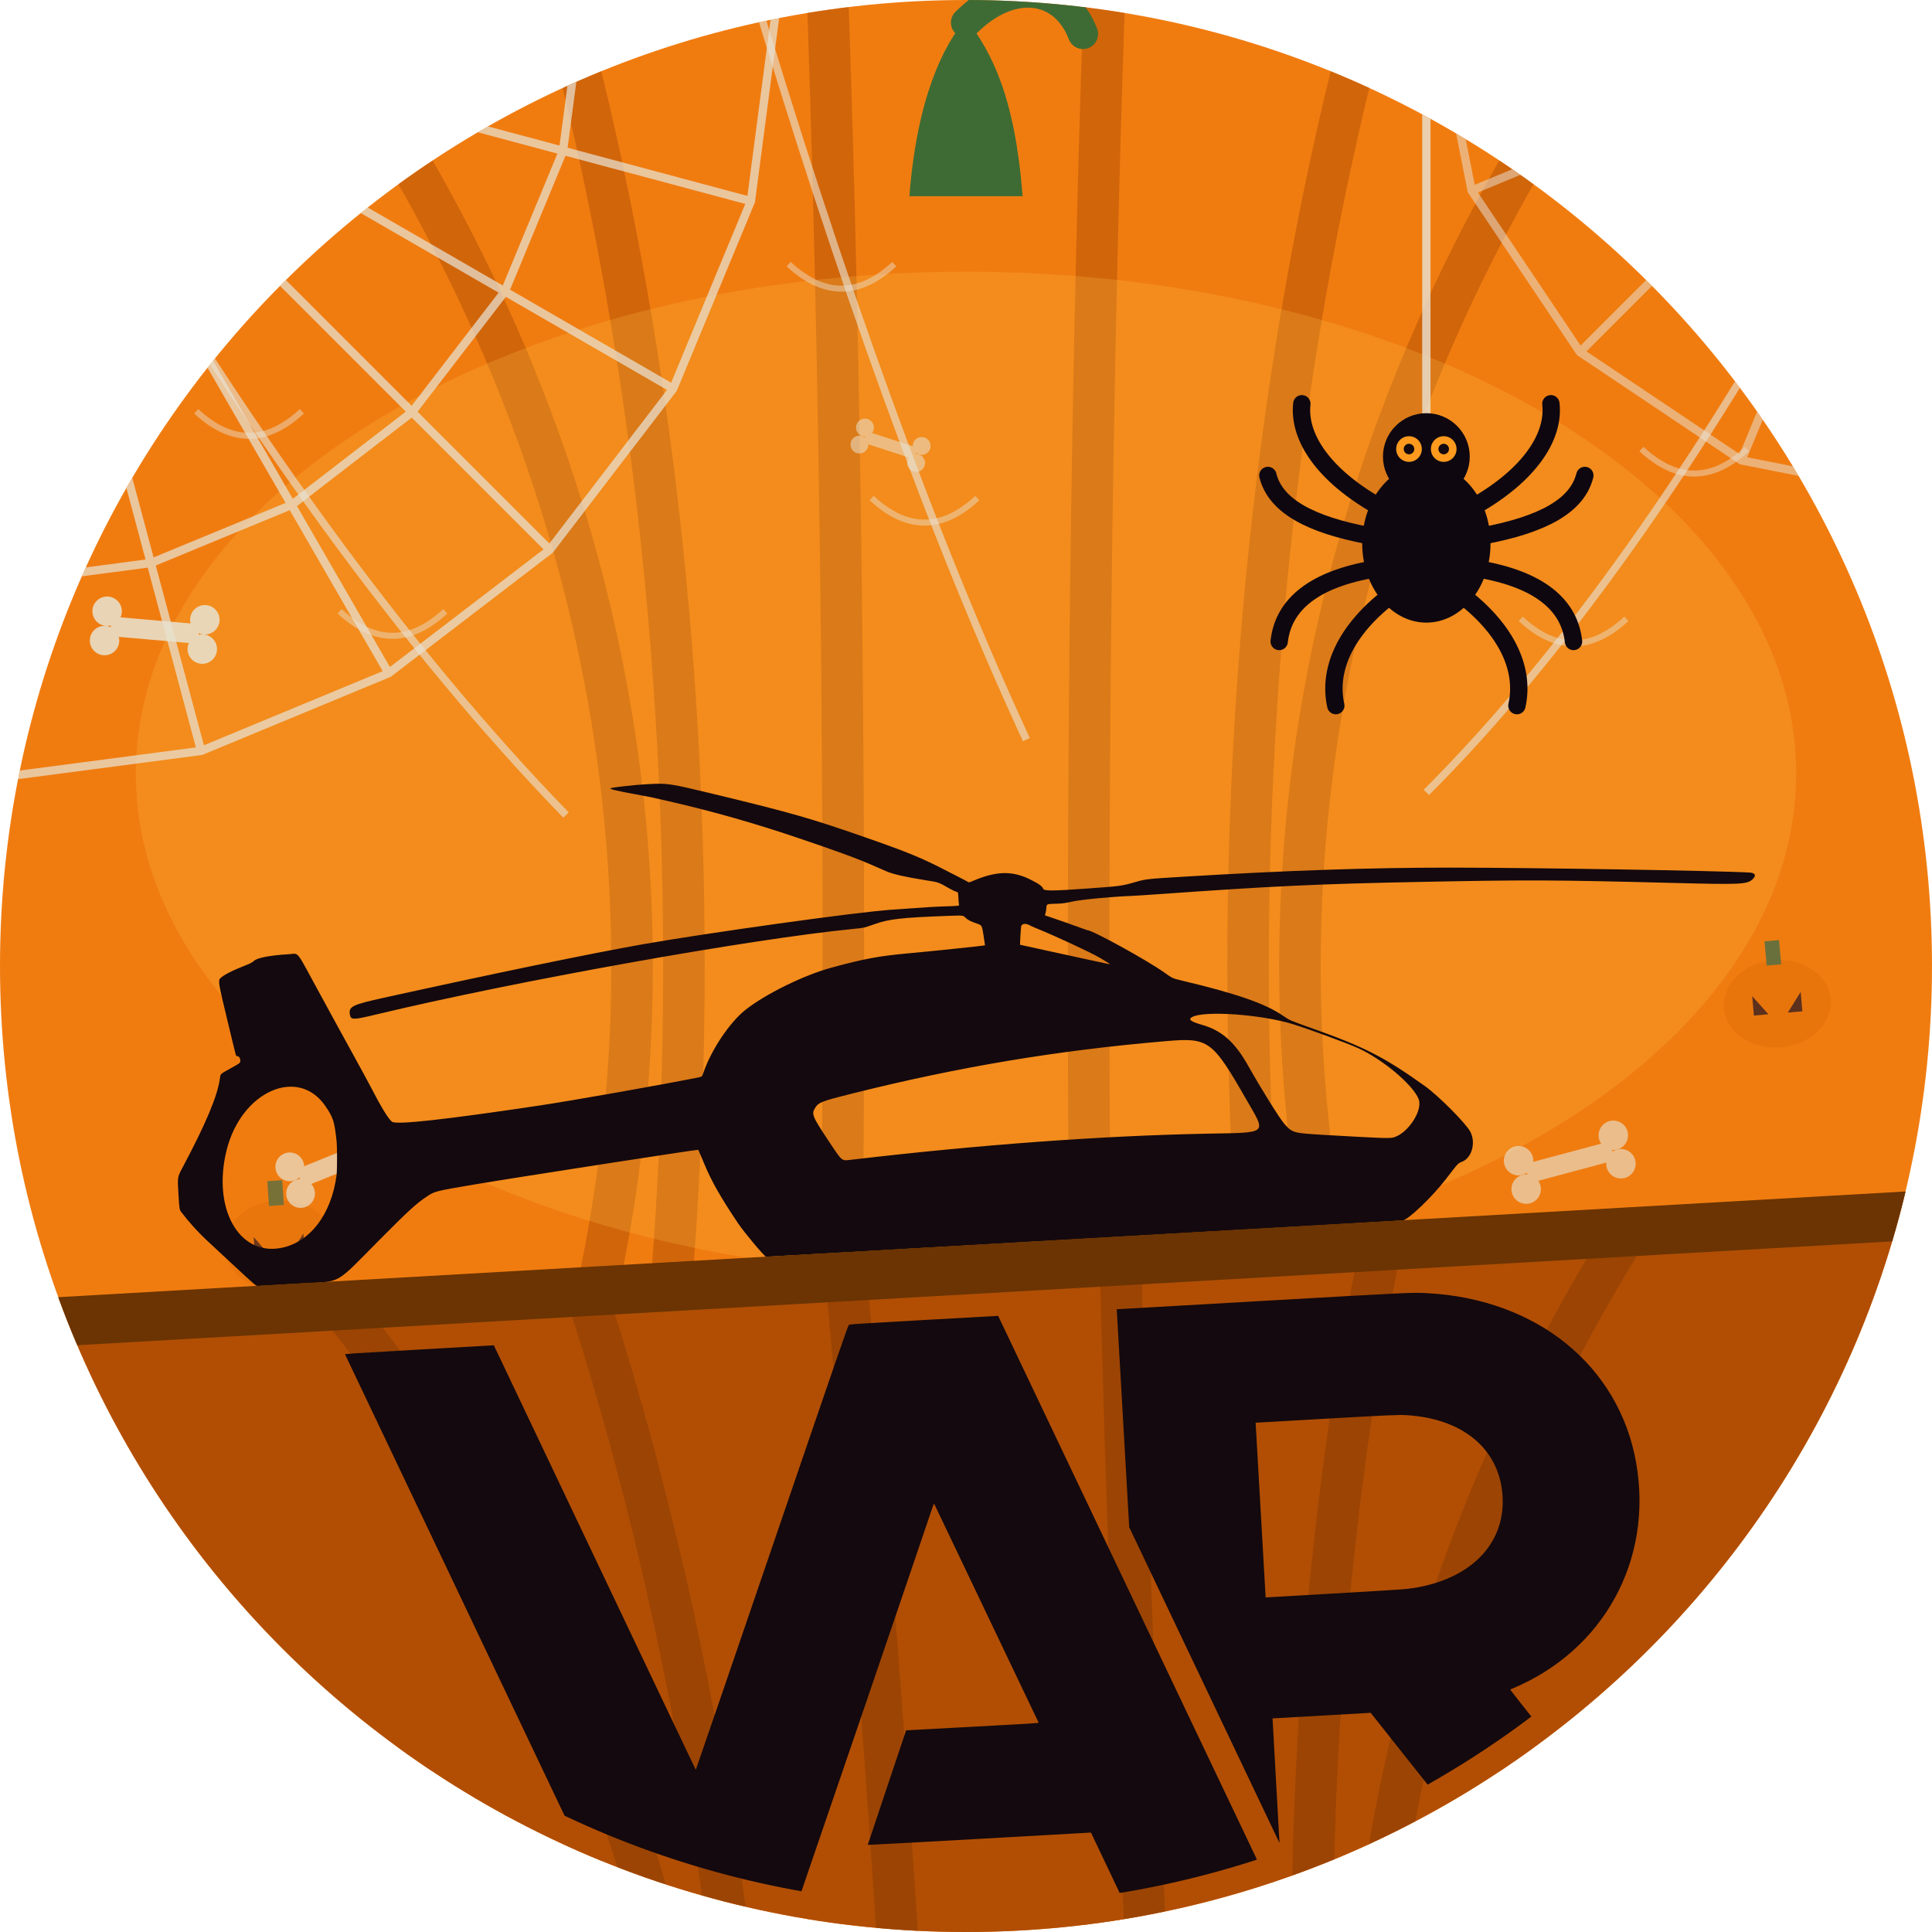
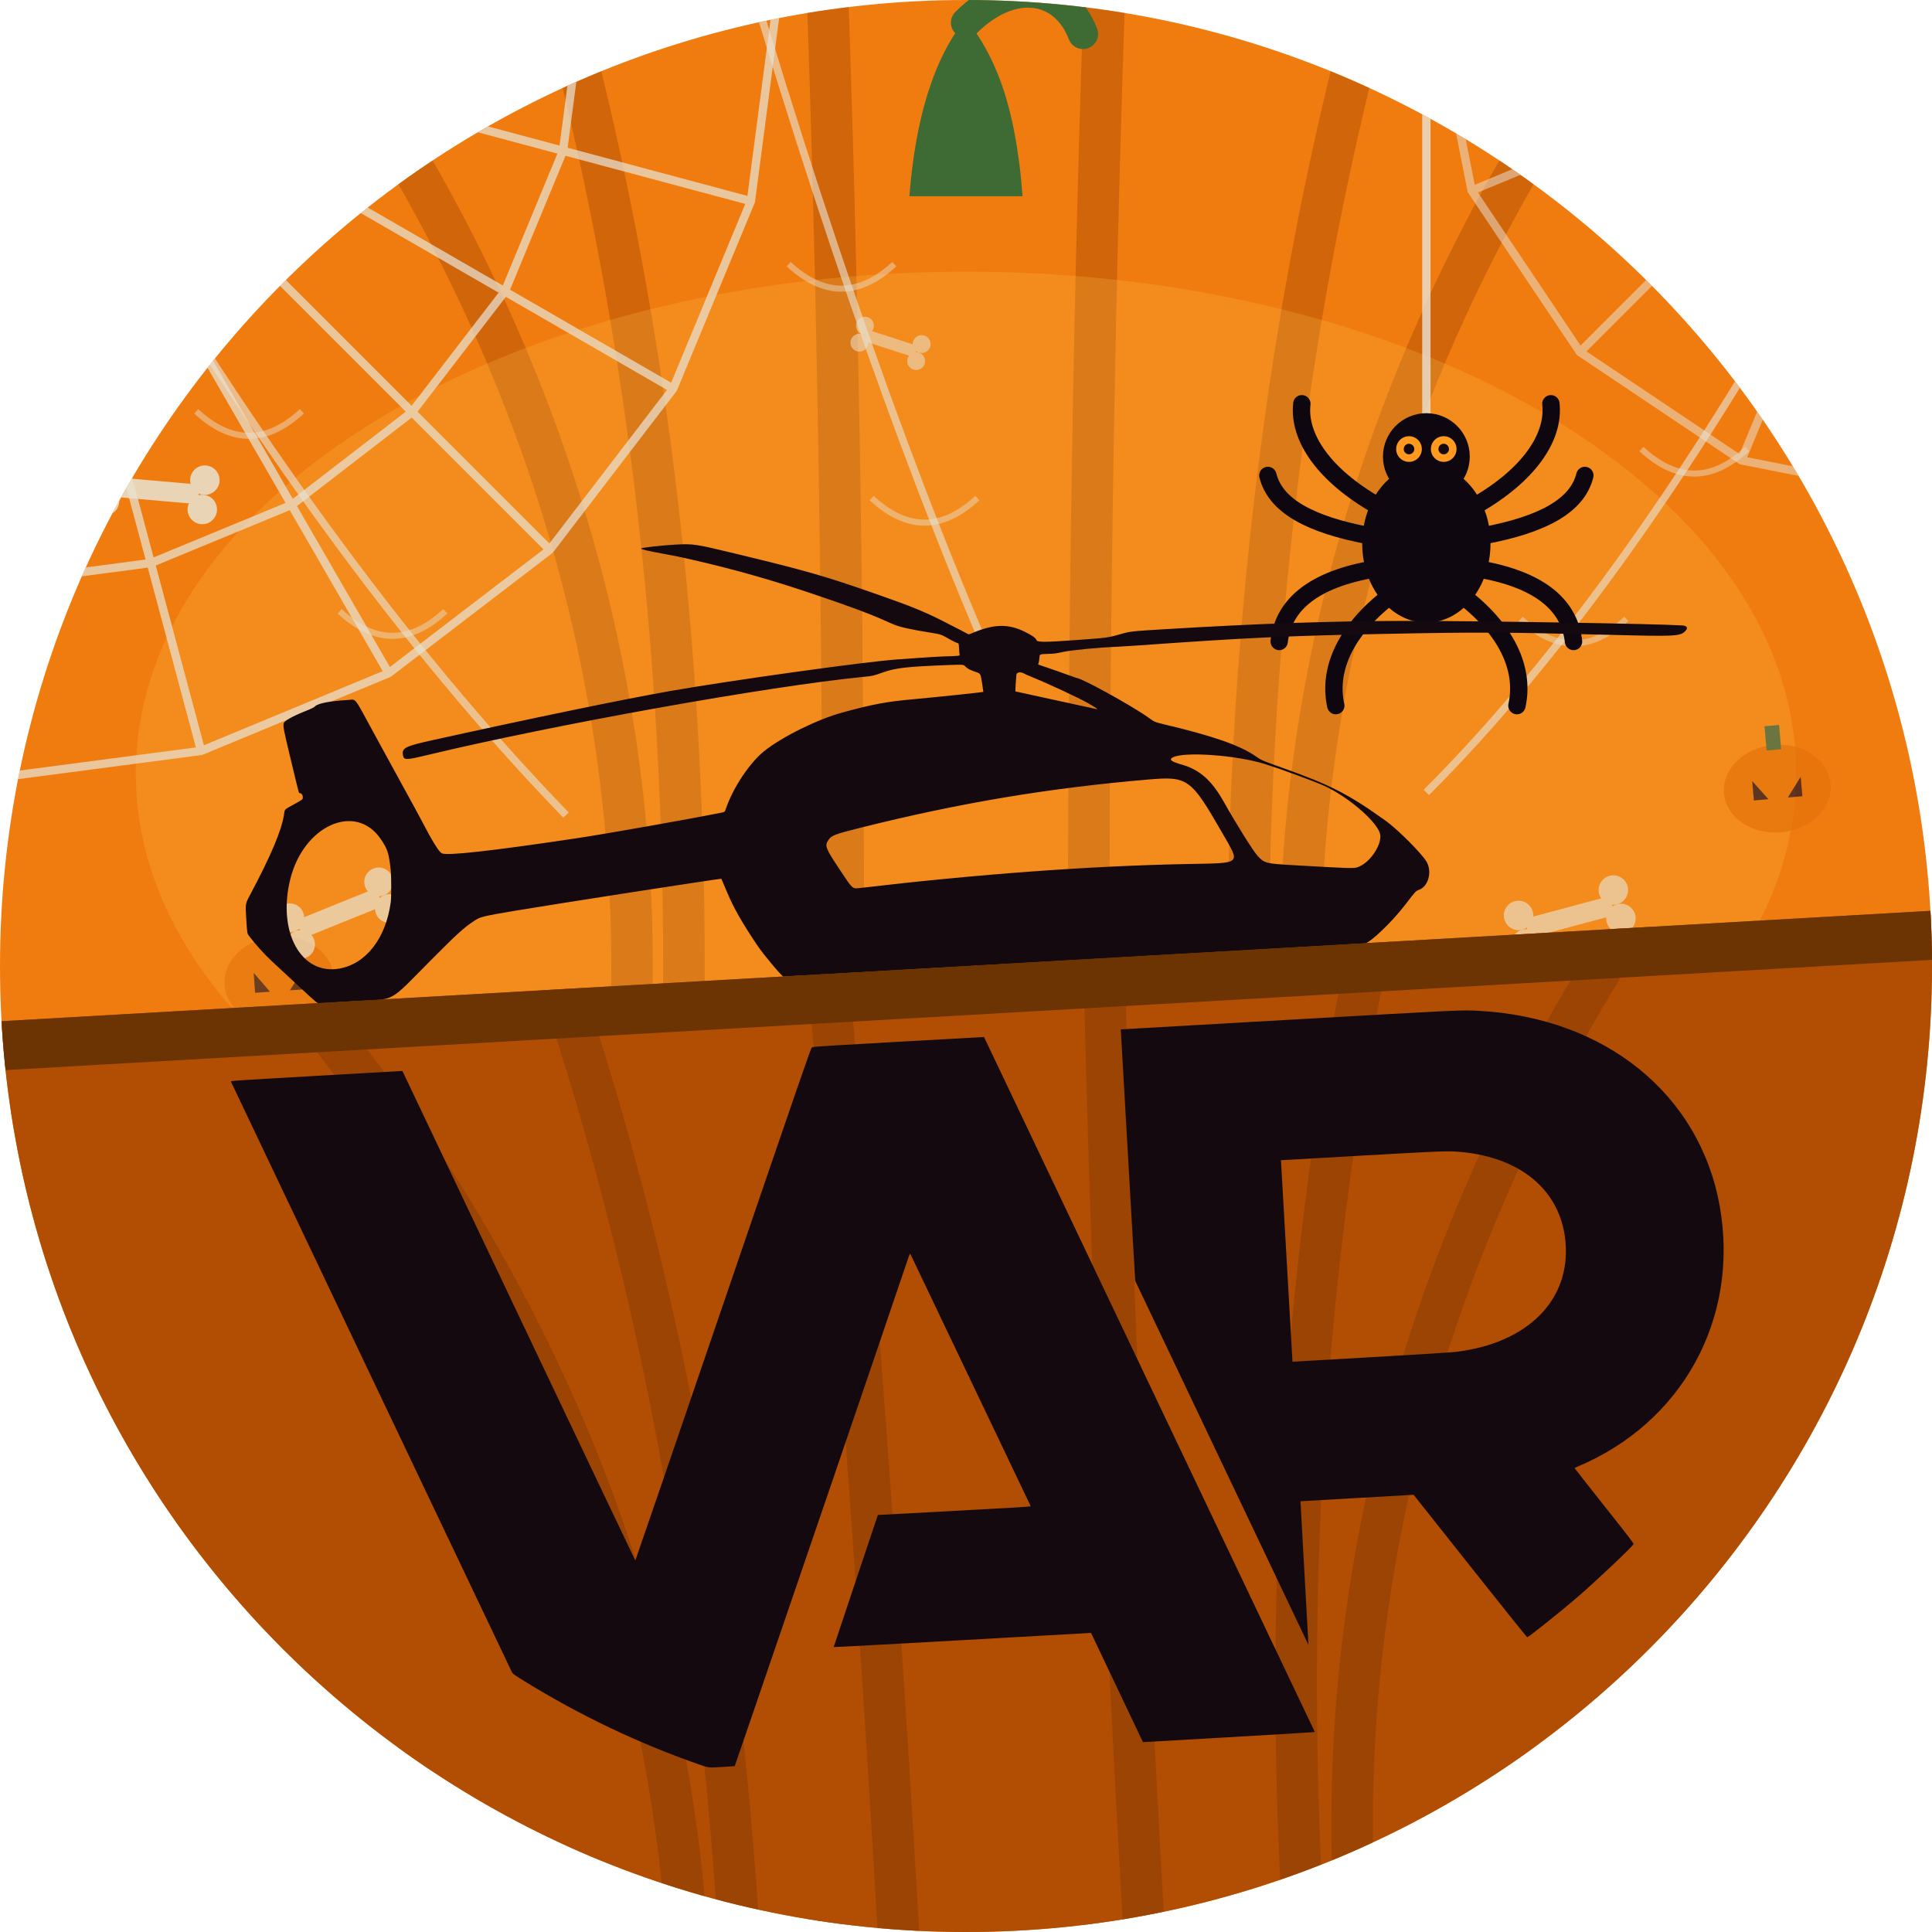
<svg xmlns="http://www.w3.org/2000/svg" viewBox="0 0 512 512" width="512" height="512">
  <defs>
    <clipPath id="h60">
      <circle cx="256" cy="256" r="256" />
    </clipPath>
  </defs>
  <g clip-path="url(#h60)">
    <circle cx="256" cy="256" r="256" fill="#F07C10" />
    <path d="M73,-10 C199,154 199,358 73,522" fill="none" stroke="#B14E04" stroke-width="11" opacity=".5" stroke-linecap="round" />
    <path d="M146,-10 C193,154 193,358 146,522" fill="none" stroke="#B14E04" stroke-width="11" opacity=".5" stroke-linecap="round" />
    <path d="M219,-10 C225,154 225,358 219,522" fill="none" stroke="#B14E04" stroke-width="11" opacity=".5" stroke-linecap="round" />
    <path d="M293,-10 C287,154 287,358 293,522" fill="none" stroke="#B14E04" stroke-width="11" opacity=".5" stroke-linecap="round" />
    <path d="M366,-10 C319,154 319,358 366,522" fill="none" stroke="#B14E04" stroke-width="11" opacity=".5" stroke-linecap="round" />
    <path d="M439,-10 C313,154 313,358 439,522" fill="none" stroke="#B14E04" stroke-width="11" opacity=".5" stroke-linecap="round" />
    <ellipse cx="256" cy="205" rx="220" ry="133" fill="#FFC24A" opacity=".22">
      <animate attributeName="opacity" values=".22;.62;.22" dur="2.4s" repeatCount="indefinite" />
    </ellipse>
    <g transform="translate(256,22)">
      <path d="M-15,30 C-13,4 -6,-10 0,-17 C7,-8 13,4 15,30 Z" fill="#3E6B34" />
      <path d="M0,-16 C12,-28 26,-26 31,-13" fill="none" stroke="#3E6B34" stroke-width="8" stroke-linecap="round" />
    </g>
    <defs>
      <clipPath id="o57">
-         <rect x="-512" y="-512" width="1536" height="842" transform="rotate(-3.275 256 256)" />
+         <rect x="-512" y="-512" width="1536" height="768" transform="rotate(-3.275 256 256)" />
      </clipPath>
    </defs>
    <g clip-path="url(#o57)">
      <g stroke="#E8E2D4" stroke-width="2.2" fill="none" opacity=".72">
        <path d="M0,0 L206.0,0.0 M0,0 L199.0,53.3 M0,0 L178.4,103.0 M0,0 L145.7,145.7 M0,0 L103.0,178.4 M0,0 L53.3,199.0 M0,0 L0.0,206.0 M51.5,0.0 L49.7,13.3 L44.6,25.7 L36.4,36.4 L25.8,44.6 L13.3,49.7 L0.0,51.5 M103.0,0.0 L99.5,26.7 L89.2,51.5 L72.8,72.8 L51.5,89.2 L26.7,99.5 L0.0,103.0 M154.5,0.0 L149.2,40.0 L133.8,77.2 L109.2,109.2 L77.3,133.8 L40.0,149.2 L0.0,154.5 M206.0,0.0 L199.0,53.3 L178.4,103.0 L145.7,145.7 L103.0,178.4 L53.3,199.0 L0.0,206.0" />
      </g>
      <g stroke="#E8E2D4" stroke-width="2.2" fill="none" opacity=".52">
        <path d="M512,0 L512.0,132.0 M512,0 L461.5,122.0 M512,0 L418.7,93.3 M512,0 L390.0,50.5 M512,0 L380.0,0.0 M512.0,44.0 L495.2,40.7 L480.9,31.1 L471.3,16.8 L468.0,0.0 M512.0,88.0 L478.3,81.3 L449.8,62.2 L430.7,33.7 L424.0,0.0 M512.0,132.0 L461.5,122.0 L418.7,93.3 L390.0,50.5 L380.0,0.0" />
      </g>
      <path d="M22,40 Q86,150 150,216" fill="none" stroke="#E8E2D4" stroke-width="2" opacity=".62" />
      <path d="M52,109 Q66,122 80,109" fill="none" stroke="#E8E2D4" stroke-width="1.6" opacity=".45" />
      <path d="M90,162 Q104,175 118,162" fill="none" stroke="#E8E2D4" stroke-width="1.6" opacity=".45" />
      <path d="M198,-8 Q235,116 272,196" fill="none" stroke="#E8E2D4" stroke-width="2" opacity=".62" />
      <path d="M209,70 Q223,83 237,70" fill="none" stroke="#E8E2D4" stroke-width="1.6" opacity=".45" />
      <path d="M231,132 Q245,145 259,132" fill="none" stroke="#E8E2D4" stroke-width="1.6" opacity=".45" />
      <path d="M486,58 Q432,156 378,210" fill="none" stroke="#E8E2D4" stroke-width="2" opacity=".62" />
      <path d="M435,119 Q449,132 463,119" fill="none" stroke="#E8E2D4" stroke-width="1.6" opacity=".45" />
      <path d="M403,164 Q417,177 431,164" fill="none" stroke="#E8E2D4" stroke-width="1.6" opacity=".45" />
-       <g transform="translate(236,118) scale(0.79) rotate(18)" opacity="0.55">
+       <g transform="translate(236,91) scale(0.79) rotate(18)" opacity="0.55">
        <g fill="#E8E2D0">
          <rect x="-9" y="-2" width="18" height="4" rx="2" />
          <circle cx="-10" cy="-3" r="3" />
          <circle cx="-10" cy="3" r="3" />
          <circle cx="10" cy="-3" r="3" />
          <circle cx="10" cy="3" r="3" />
        </g>
      </g>
-       <g transform="translate(476,10) scale(1.06) rotate(6)" opacity="0.57">
+       <g transform="translate(476,4) scale(1.06) rotate(6)" opacity="0.57">
        <g fill="#E8E2D0">
          <rect x="-9" y="-2" width="18" height="4" rx="2" />
          <circle cx="-10" cy="-3" r="3" />
          <circle cx="-10" cy="3" r="3" />
          <circle cx="10" cy="-3" r="3" />
          <circle cx="10" cy="3" r="3" />
        </g>
      </g>
-       <g transform="translate(74,330) scale(1.32) rotate(-4)" opacity="0.62">
+       <g transform="translate(74,260) scale(1.32) rotate(-4)" opacity="0.62">
        <ellipse cx="0" cy="0" rx="11" ry="9" fill="#E5720A" />
        <rect x="-1.5" y="-13" width="3" height="5" fill="#2E6B4F" />
        <path d="M-5,-2 l3,4 l-3,0 z M5,-2 l-3,4 l3,0 z" fill="#1A0E22" />
      </g>
-       <g transform="translate(41,167) scale(1.30) rotate(5)" opacity="0.86">
+       <g transform="translate(41,130) scale(1.30) rotate(5)" opacity="0.86">
        <g fill="#E8E2D0">
          <rect x="-9" y="-2" width="18" height="4" rx="2" />
          <circle cx="-10" cy="-3" r="3" />
          <circle cx="-10" cy="3" r="3" />
          <circle cx="10" cy="-3" r="3" />
          <circle cx="10" cy="3" r="3" />
        </g>
      </g>
-       <g transform="translate(416,308) scale(1.30) rotate(-15)" opacity="0.64">
+       <g transform="translate(416,243) scale(1.30) rotate(-15)" opacity="0.64">
        <g fill="#E8E2D0">
          <rect x="-9" y="-2" width="18" height="4" rx="2" />
          <circle cx="-10" cy="-3" r="3" />
          <circle cx="-10" cy="3" r="3" />
          <circle cx="10" cy="-3" r="3" />
          <circle cx="10" cy="3" r="3" />
        </g>
      </g>
-       <g transform="translate(471,266) scale(1.29) rotate(-5)" opacity="0.69">
+       <g transform="translate(471,209) scale(1.29) rotate(-5)" opacity="0.69">
        <ellipse cx="0" cy="0" rx="11" ry="9" fill="#E5720A" />
        <rect x="-1.5" y="-13" width="3" height="5" fill="#2E6B4F" />
        <path d="M-5,-2 l3,4 l-3,0 z M5,-2 l-3,4 l3,0 z" fill="#1A0E22" />
      </g>
-       <g transform="translate(90,308) scale(1.27) rotate(-22)" opacity="0.70">
+       <g transform="translate(90,242) scale(1.27) rotate(-22)" opacity="0.70">
        <g fill="#E8E2D0">
          <rect x="-9" y="-2" width="18" height="4" rx="2" />
          <circle cx="-10" cy="-3" r="3" />
          <circle cx="-10" cy="3" r="3" />
          <circle cx="10" cy="-3" r="3" />
          <circle cx="10" cy="3" r="3" />
        </g>
      </g>
      <g opacity="0">
        <g transform="scale(1.0)">
          <path d="M-26,0 C-17,-13 -9,-9 0,0 C9,-9 17,-13 26,0 C17,5 9,3 0,9 C-9,3 -17,5 -26,0 Z" fill="#160A14">
            <animate attributeName="d" dur="0.42s" repeatCount="indefinite" values="M-26,0 C-17,-13 -9,-9 0,0 C9,-9 17,-13 26,0 C17,5 9,3 0,9 C-9,3 -17,5 -26,0 Z;M-22,-9 C-15,-20 -8,-13 0,-3 C8,-13 15,-20 22,-9 C15,-1 8,-1 0,6 C-8,-1 -15,-1 -22,-9 Z;M-26,0 C-17,-13 -9,-9 0,0 C9,-9 17,-13 26,0 C17,5 9,3 0,9 C-9,3 -17,5 -26,0 Z" />
          </path>
        </g>
        <animateTransform attributeName="transform" type="translate" values="-60 96;572 62" dur="7.5s" begin="0.0s" repeatCount="indefinite" />
        <animate attributeName="opacity" values="0;1;1;0" keyTimes="0;0.12;0.85;1" dur="7.5s" begin="0.0s" repeatCount="indefinite" />
      </g>
      <g opacity="0">
        <g transform="scale(0.72)">
          <path d="M-26,0 C-17,-13 -9,-9 0,0 C9,-9 17,-13 26,0 C17,5 9,3 0,9 C-9,3 -17,5 -26,0 Z" fill="#160A14">
            <animate attributeName="d" dur="0.42s" repeatCount="indefinite" values="M-26,0 C-17,-13 -9,-9 0,0 C9,-9 17,-13 26,0 C17,5 9,3 0,9 C-9,3 -17,5 -26,0 Z;M-22,-9 C-15,-20 -8,-13 0,-3 C8,-13 15,-20 22,-9 C15,-1 8,-1 0,6 C-8,-1 -15,-1 -22,-9 Z;M-26,0 C-17,-13 -9,-9 0,0 C9,-9 17,-13 26,0 C17,5 9,3 0,9 C-9,3 -17,5 -26,0 Z" />
          </path>
        </g>
        <animateTransform attributeName="transform" type="translate" values="572 168;-60 132" dur="9.5s" begin="3.2s" repeatCount="indefinite" />
        <animate attributeName="opacity" values="0;1;1;0" keyTimes="0;0.12;0.85;1" dur="9.5s" begin="3.2s" repeatCount="indefinite" />
      </g>
      <g transform="translate(378,0)">
        <g>
          <animateTransform attributeName="transform" type="rotate" values="-15 0 0;15 0 0;-15 0 0" dur="3.4s" repeatCount="indefinite" calcMode="spline" keySplines="0.42 0 0.58 1;0.42 0 0.58 1" />
          <animateTransform attributeName="transform" type="translate" values="0 0;0 18;0 0" dur="5.1s" repeatCount="indefinite" calcMode="spline" keySplines="0.45 0 0.55 1;0.45 0 0.55 1" additive="sum" />
          <line x1="0" y1="0" x2="0" y2="118" stroke="#E8E2D4" stroke-width="2.2" opacity=".8" />
          <g transform="translate(0,140)">
            <ellipse cx="0" cy="4" rx="17" ry="21" fill="#0E0710" />
            <circle cx="0" cy="-19" r="11.5" fill="#0E0710" />
            <g stroke="#0E0710" stroke-width="4.6" stroke-linecap="round" fill="none">
              <path d="M-13,-6 C-27,-14 -34,-24 -33,-33" />
              <path d="M-15,2 C-31,-1 -40,-6 -42,-14" />
              <path d="M-15,11 C-31,14 -38,21 -39,30" />
              <path d="M-11,19 C-22,28 -26,38 -24,47" />
              <path d="M13,-6 C27,-14 34,-24 33,-33" />
              <path d="M15,2 C31,-1 40,-6 42,-14" />
              <path d="M15,11 C31,14 38,21 39,30" />
              <path d="M11,19 C22,28 26,38 24,47" />
            </g>
            <circle cx="-4.6" cy="-21" r="3.4" fill="#FF9A1E" />
            <circle cx="4.6" cy="-21" r="3.4" fill="#FF9A1E" />
            <circle cx="-4.6" cy="-21" r="1.4" fill="#14090E" />
            <circle cx="4.6" cy="-21" r="1.4" fill="#14090E" />
          </g>
        </g>
      </g>
    </g>
    <defs>
      <clipPath id="f58">
-         <rect x="-512" y="330" width="1536" height="1024" transform="rotate(-3.275 256 256)" />
+         <rect x="-512" y="256" width="1536" height="1024" transform="rotate(-3.275 256 256)" />
      </clipPath>
    </defs>
    <g clip-path="url(#f58)">
      <g transform="rotate(-3.275 256 256)">
-         <g transform="translate(0,330)">
+         <g transform="translate(0,256)">
          <rect x="-512" y="0" width="1536" height="1024" fill="#B14E04" />
          <path d="M73,-10 C199,154 199,358 73,522" fill="none" stroke="#7E3603" stroke-width="11" opacity=".42" stroke-linecap="round" />
          <path d="M146,-10 C193,154 193,358 146,522" fill="none" stroke="#7E3603" stroke-width="11" opacity=".42" stroke-linecap="round" />
          <path d="M219,-10 C225,154 225,358 219,522" fill="none" stroke="#7E3603" stroke-width="11" opacity=".42" stroke-linecap="round" />
          <path d="M293,-10 C287,154 287,358 293,522" fill="none" stroke="#7E3603" stroke-width="11" opacity=".42" stroke-linecap="round" />
          <path d="M366,-10 C319,154 319,358 366,522" fill="none" stroke="#7E3603" stroke-width="11" opacity=".42" stroke-linecap="round" />
          <path d="M439,-10 C313,154 313,358 439,522" fill="none" stroke="#7E3603" stroke-width="11" opacity=".42" stroke-linecap="round" />
        </g>
      </g>
    </g>
-     <g fill="#14090E" transform="translate(47.00,207.72) scale(0.418)">
+     <g fill="#14090E" transform="translate(65.00,144.25) scale(0.382)">
      <path d="M35.7 305.27C27.86 297.99 20 290.67 18.23 289.02C12.94 284.07 7.26 277.76 2.59 271.63C1.3 269.94 1.3 269.94 0.67 259.67C0.04 249.4 0.04 249.4 3.21 243.43C17.85 215.93 25.31 198.26 26.9 187.33C27.45 183.58 26.65 184.36 34.25 180.13C39.92 176.97 39.91 176.98 39.91 175.49C39.91 173.85 39.02 172.61 37.83 172.6C37.11 172.6 37.81 175.22 31.69 149.81C26.64 128.87 26.11 126.2 26.67 124.15C27.12 122.49 32.62 119.37 41.13 115.95C46.53 113.78 47.49 113.3 48.58 112.26C50.67 110.26 58.97 108.69 71.24 107.99C77.19 107.64 74.98 104.81 89.29 131.15C96.15 143.79 105.73 161.29 110.57 170.04C115.41 178.79 120.75 188.62 122.44 191.88C129.48 205.52 134.23 213.21 136.29 214.34C139.72 216.22 170.18 212.83 229.23 204.01C250.02 200.91 306.75 190.88 330.23 186.17C332.66 185.68 332.66 185.68 333.54 183.12C338.5 168.63 350.1 151.3 360.17 143.32C372.8 133.3 397.13 121.34 414.41 116.63C435.84 110.79 444.66 109.17 464.81 107.34C479.81 105.98 511.76 102.62 512.05 102.38C512.08 102.36 511.65 99.49 511.1 96.01C510.1 89.68 510.1 89.68 506.87 88.58C502.65 87.13 501 86.26 499.45 84.67C498.18 83.37 498.18 83.37 487.88 83.75C459.05 84.82 451.08 85.73 441.9 89.01C435.4 91.33 435.45 91.31 428.8 91.97C362.81 98.45 214.12 125.11 126.21 146.21C111.13 149.83 109.91 149.82 109.35 146.09C108.62 141.18 110.96 140.04 130.7 135.68C199.78 120.43 262.82 107.4 294.63 101.81C336.98 94.36 431.41 81.22 452.54 79.84C455.13 79.67 462.05 79.18 467.91 78.75C473.77 78.33 480.74 77.91 483.41 77.82C496.02 77.41 495.76 77.44 495.55 76.49C495.44 76.03 495.28 74.08 495.18 72.17C495.01 68.69 495.01 68.69 493.75 68.38C493.06 68.2 491.24 67.34 489.71 66.47C482.4 62.32 482.87 62.48 475.05 61.23C461.69 59.09 454.17 57.41 449.82 55.59C448.42 55 444.91 53.47 442.02 52.19C431.61 47.57 418.28 42.66 392.8 34.08C364.87 24.67 339.59 17.5 311.76 11.09C299.95 8.37 299.99 8.38 290.21 6.6C279.38 4.63 274.04 3.36 274.55 2.87C275.14 2.3 289.73 0.65 297.88 0.23C311.16 -0.46 311.55 -0.4 341.15 6.74C389.7 18.46 402.15 22.04 437.97 34.58C462.99 43.33 472.02 47.05 486.52 54.55C489.7 56.2 494.13 58.47 496.36 59.59C498.58 60.72 500.74 61.86 501.14 62.13C501.87 62.62 501.89 62.62 504.82 61.38C519.4 55.23 529.43 55.03 540.79 60.69C546.35 63.46 548.17 64.78 548.98 66.6C549.58 67.97 555.31 67.94 575.92 66.45C598.39 64.83 598.39 64.83 607.34 62.29C614.29 60.32 614.14 60.33 639.56 58.79C703.41 54.93 756.26 53.13 806.36 53.13C858.12 53.13 977.54 55.09 996.82 56.26C1000.43 56.48 1001.17 58.14 998.71 60.49C995.29 63.76 991.43 63.94 948.73 62.85C873.08 60.91 856.08 60.83 788.97 62.17C722.22 63.5 694.67 64.8 620.01 70.11C613.86 70.55 607 70.98 604.77 71.07C591.89 71.59 573.5 73.35 567.47 74.64C561.97 75.82 561.32 75.9 556.36 76.04C551.11 76.19 551.11 76.19 550.94 78.75C550.84 80.16 550.57 81.77 550.34 82.33C550.01 83.11 549.99 83.38 550.24 83.47C550.42 83.53 553.42 84.55 556.9 85.72C560.39 86.9 566.25 88.96 569.93 90.32C573.61 91.67 576.74 92.77 576.89 92.77C580.14 92.77 614.7 111.79 625.81 119.69C630.93 123.34 630.93 123.34 636.87 124.75C672.02 133.12 689.95 139.38 701.29 147.24C705.18 149.93 705.18 149.93 720.24 155.31C752.95 166.98 765.35 173.35 790.99 191.66C799.5 197.73 816.67 214.97 819.64 220.42C823.42 227.36 820.75 237.21 814.42 239.63C811.9 240.59 812.26 240.2 804.25 250.61C795.46 262.02 780.6 276.24 776.87 276.82C775.66 277 373.53 299.94 373.25 299.84C371.87 299.33 359.32 284.34 355.46 278.59C344.66 262.51 338.75 252.16 334.39 241.69C332.21 236.45 330.36 232.1 330.28 232.02C329.97 231.71 213.68 249.73 187.97 254.08C164.08 258.12 163.13 258.35 158.5 261.43C151.54 266.06 146.73 270.44 129.11 288.18C98.73 318.77 105.03 315.29 77.25 316.85C63.91 317.61 52.31 318.29 51.48 318.37C49.96 318.52 49.96 318.52 35.7 305.27ZM65.16 294.35C83.73 291.12 97.51 273.39 100.91 248.38C101.38 244.97 101.37 230.17 100.9 226C99.56 213.99 98.8 211.61 94.02 204.55C76.64 178.83 40.43 194.92 31.18 232.47C22.2 268.91 38.7 298.96 65.16 294.35ZM426.51 238.42C508.82 228.76 585.47 223.14 652.64 221.81C692.24 221.03 690.56 222.48 677.71 200.11C656.08 162.43 653.86 160.82 626.75 163.14C557.73 169.02 495.94 179.34 427.86 196.36C408.78 201.13 406.7 201.91 404.56 205.13C401.84 209.25 402.31 210.47 412.79 226.27C421.54 239.45 421.09 239.05 426.51 238.42ZM771.34 224.12C780.47 221.3 789.76 206.88 786.96 199.86C783.31 190.7 764.16 174.62 748.38 167.48C741.64 164.43 718.63 155.97 707.64 152.51C687.74 146.23 651.12 143.59 643.34 147.88C640.63 149.37 642.43 150.74 649.96 152.91C662.3 156.47 670.56 163.87 679.03 178.98C687.23 193.6 699.29 212.89 702.16 215.99C707.1 221.32 707.66 221.47 727.59 222.62C764.71 224.76 768.81 224.9 771.34 224.12ZM591.15 114.24C591.15 114.08 588 112.11 584.82 110.28C578.3 106.55 556.35 96.34 545.07 91.8C543.08 91 540.82 89.97 540.03 89.52C537.82 88.26 535.19 88.74 534.96 90.44C534.72 92.22 534.14 101.92 534.27 102.04C534.33 102.09 541.55 103.67 550.3 105.55C559.05 107.43 571.61 110.17 578.21 111.63C589.8 114.19 591.15 114.47 591.15 114.24Z" fill-rule="evenodd" />
    </g>
-     <g transform="translate(256,330) rotate(-3.275)">
+     <g transform="translate(256,256) rotate(-3.275)">
      <rect x="-614.4" y="0" width="1228.8" height="13" fill="#6B3402" />
    </g>
    <g transform="rotate(-3.275 256 256)">
      <defs>
        <clipPath id="wc59">
          <circle cx="256" cy="256" r="249.00" />
        </clipPath>
      </defs>
      <g clip-path="url(#wc59)">
-         <g fill="#14090E" transform="translate(85.82,349.00) scale(0.34037)">
+         <g fill="#14090E" transform="translate(59.73,275.00) scale(0.39253)">
          <path d="M289.74 479.69C249.1 462.82 211.02 441.92 174.82 416.64C167.25 411.34 167.25 411.34 166.37 409.23C162.93 400.93 0.18 1.51 0.07 1.11C-0.06 0.62 2.84 0.59 58.01 0.59L116.09 0.59L185.06 170.03C222.99 263.22 254.1 339.51 254.19 339.56C254.28 339.61 285.4 263.37 323.34 170.12C384.28 20.39 392.41 0.59 392.96 0.59C393.29 0.59 393.7 0.46 393.87 0.29C394.06 0.1 413.57 0.02 451.79 0.07L509.42 0.15L544.76 86.85C564.2 134.53 608.31 242.75 642.78 327.34C677.26 411.92 705.52 481.23 705.59 481.35C705.67 481.47 679.54 481.57 647.54 481.57L589.35 481.57L573.97 443.75L558.58 405.93L471.57 405.85C423.71 405.81 384.55 405.68 384.54 405.56C384.54 405.44 392.39 385.74 402 361.78L419.45 318.23L471.2 318.41C515.7 318.56 522.93 318.53 522.79 318.17C522.7 317.94 506.67 278.74 487.17 231.05C467.67 183.37 451.59 144.02 451.43 143.62C451.18 142.97 450.83 143.66 448.49 149.51C443.95 160.87 401.02 266.69 388.38 297.7C381.77 313.92 368.25 347.1 358.35 371.42C348.45 395.75 334.26 430.59 326.81 448.84L313.26 482.01L304.45 482.08C295.64 482.14 295.64 482.14 289.74 479.69ZM816.71 375.56L781.33 325.28L743.07 325.27L704.81 325.27L704.73 373.84L704.66 422.41L653.27 296.34L601.89 170.27L601.89 85.28L601.89 0.29L714.76 0.3C833.83 0.3 832.21 0.29 844 1.6C928.95 11.07 989.75 66.44 998.79 142.58C1007.87 219.03 965.21 287.28 892.44 312.78C891.58 313.08 890.89 313.43 890.89 313.56C890.89 313.69 899.25 325.68 909.48 340.21C925.33 362.72 928.01 366.68 927.69 367.07C925.15 370.14 900.18 391.1 887.5 400.82C876.27 409.42 854.38 424.97 852.46 425.7C852.24 425.79 838.37 406.35 816.71 375.56ZM814.95 230.6C864.01 227.69 894.92 200 893.44 160.28C892.13 125.15 865.53 100.73 822.91 95.56C816.39 94.77 809.35 94.67 758.26 94.67L704.81 94.66L704.81 162.78L704.81 230.91L757.37 230.9C789.22 230.9 811.91 230.78 814.95 230.6Z" fill-rule="evenodd" />
        </g>
      </g>
    </g>
  </g>
</svg>
